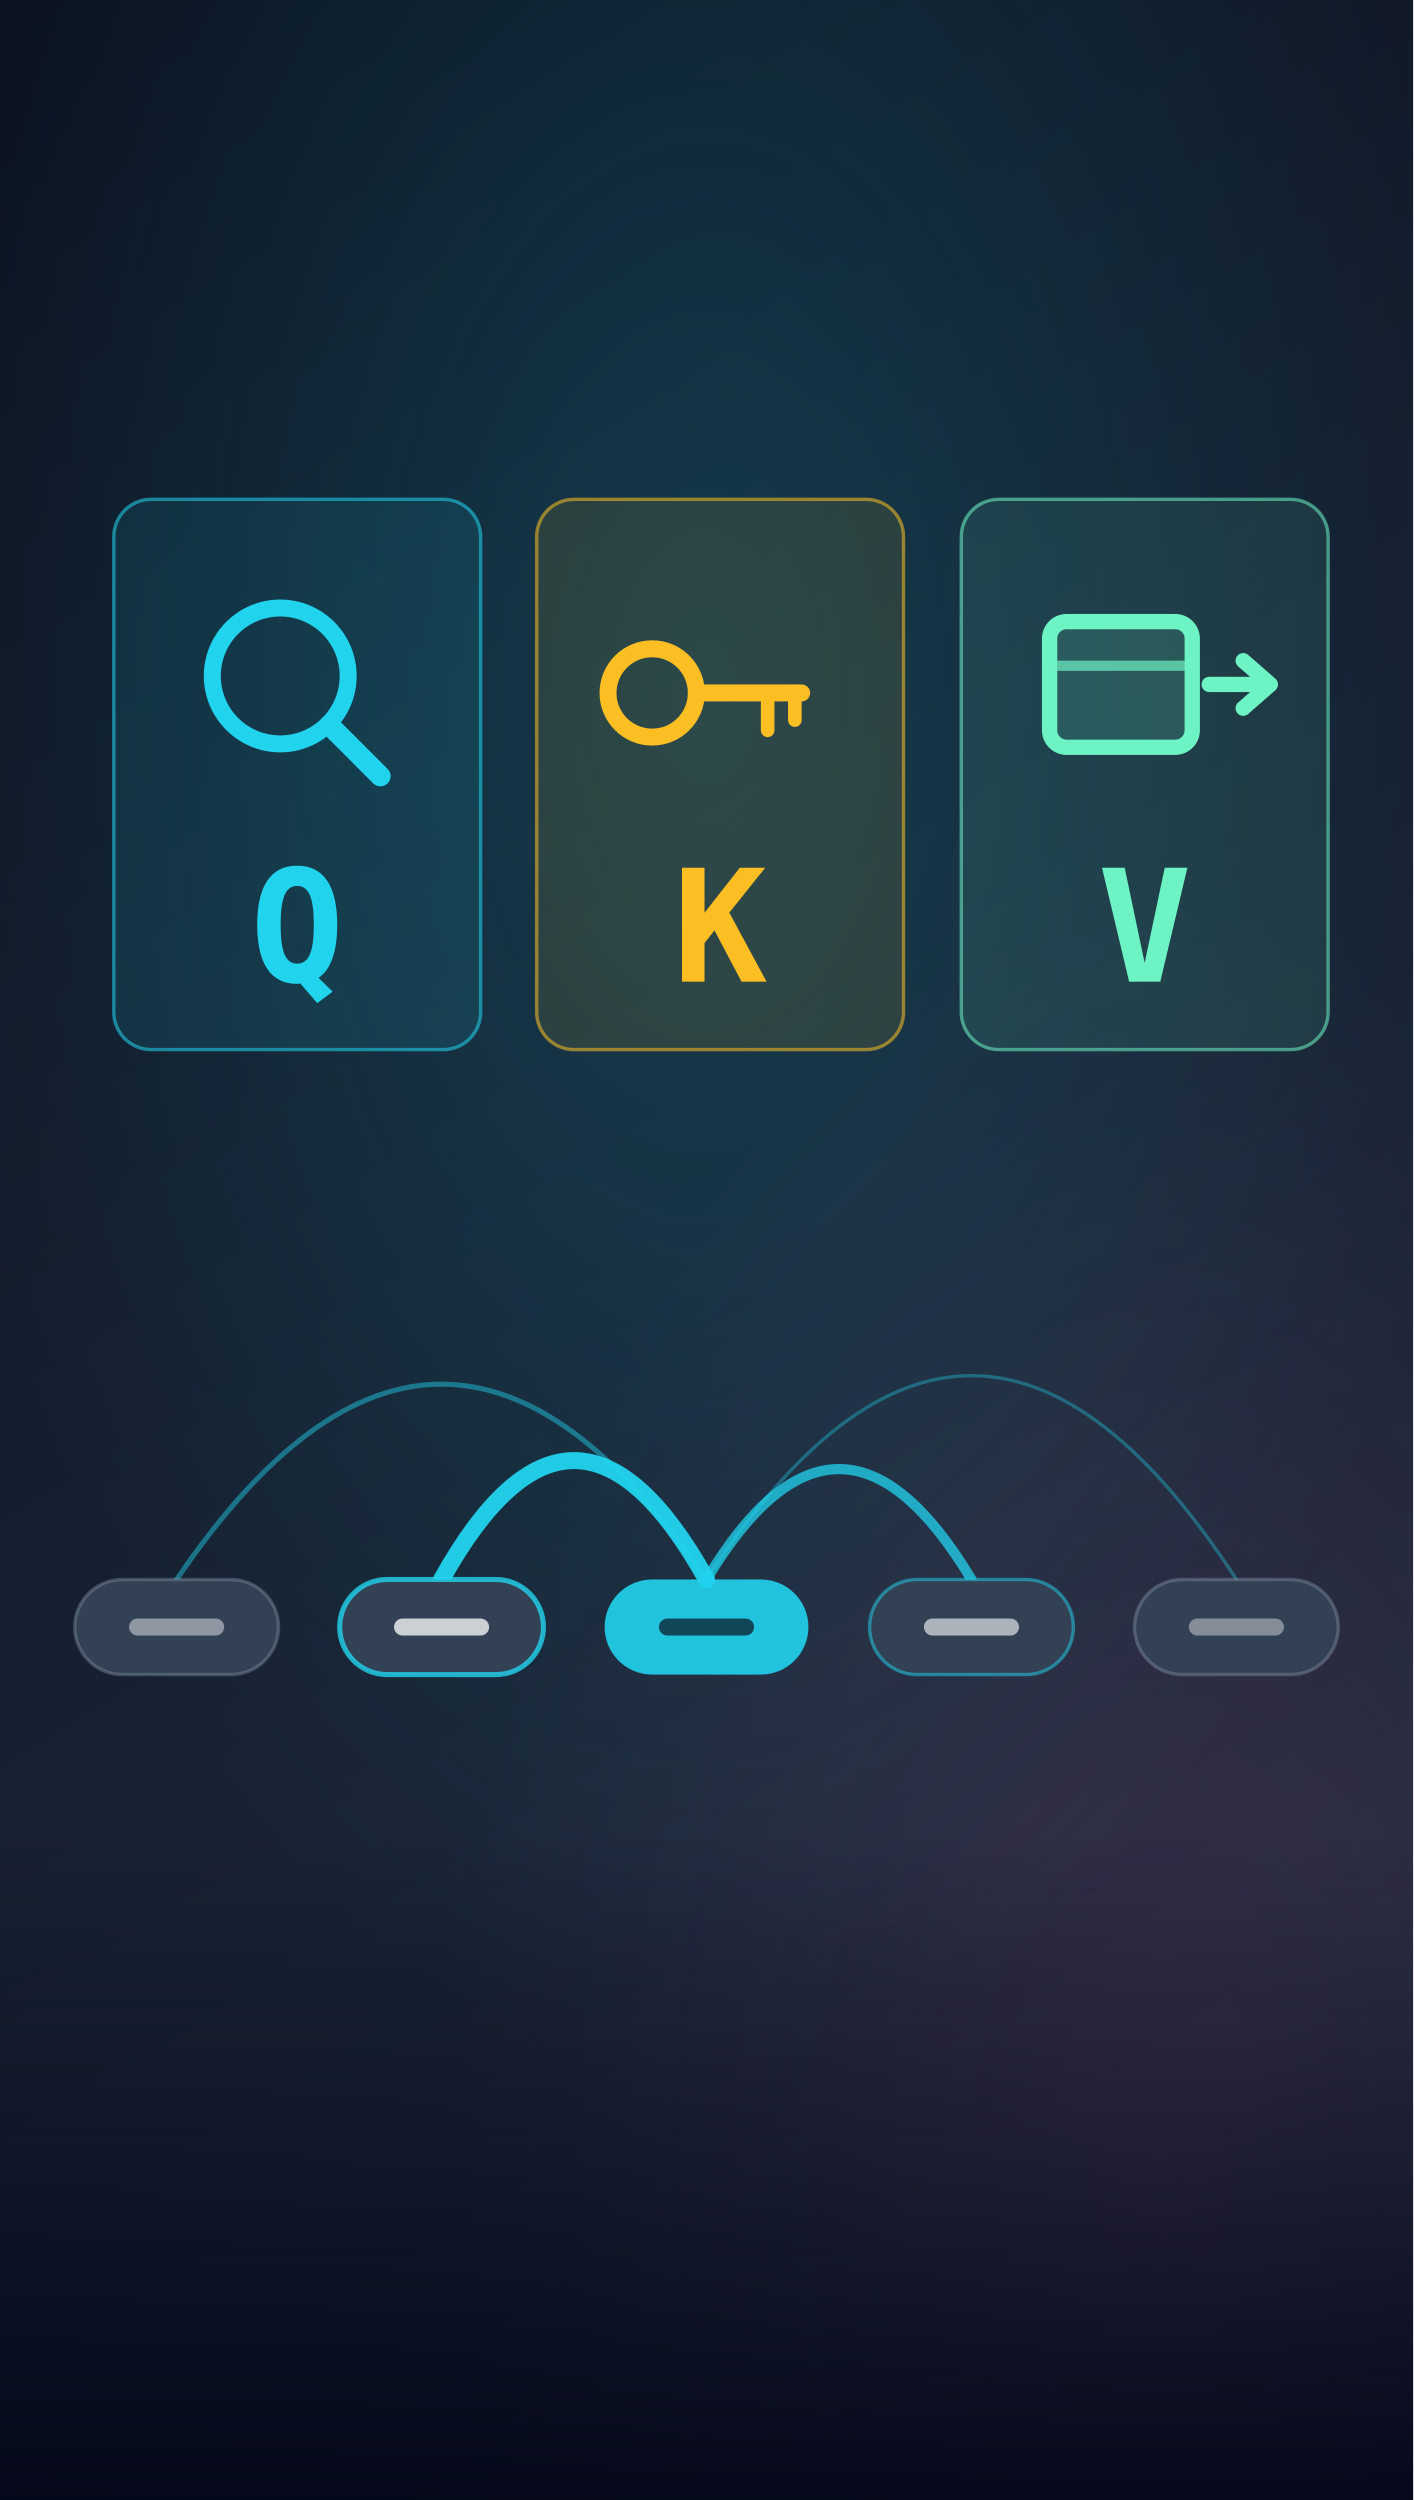
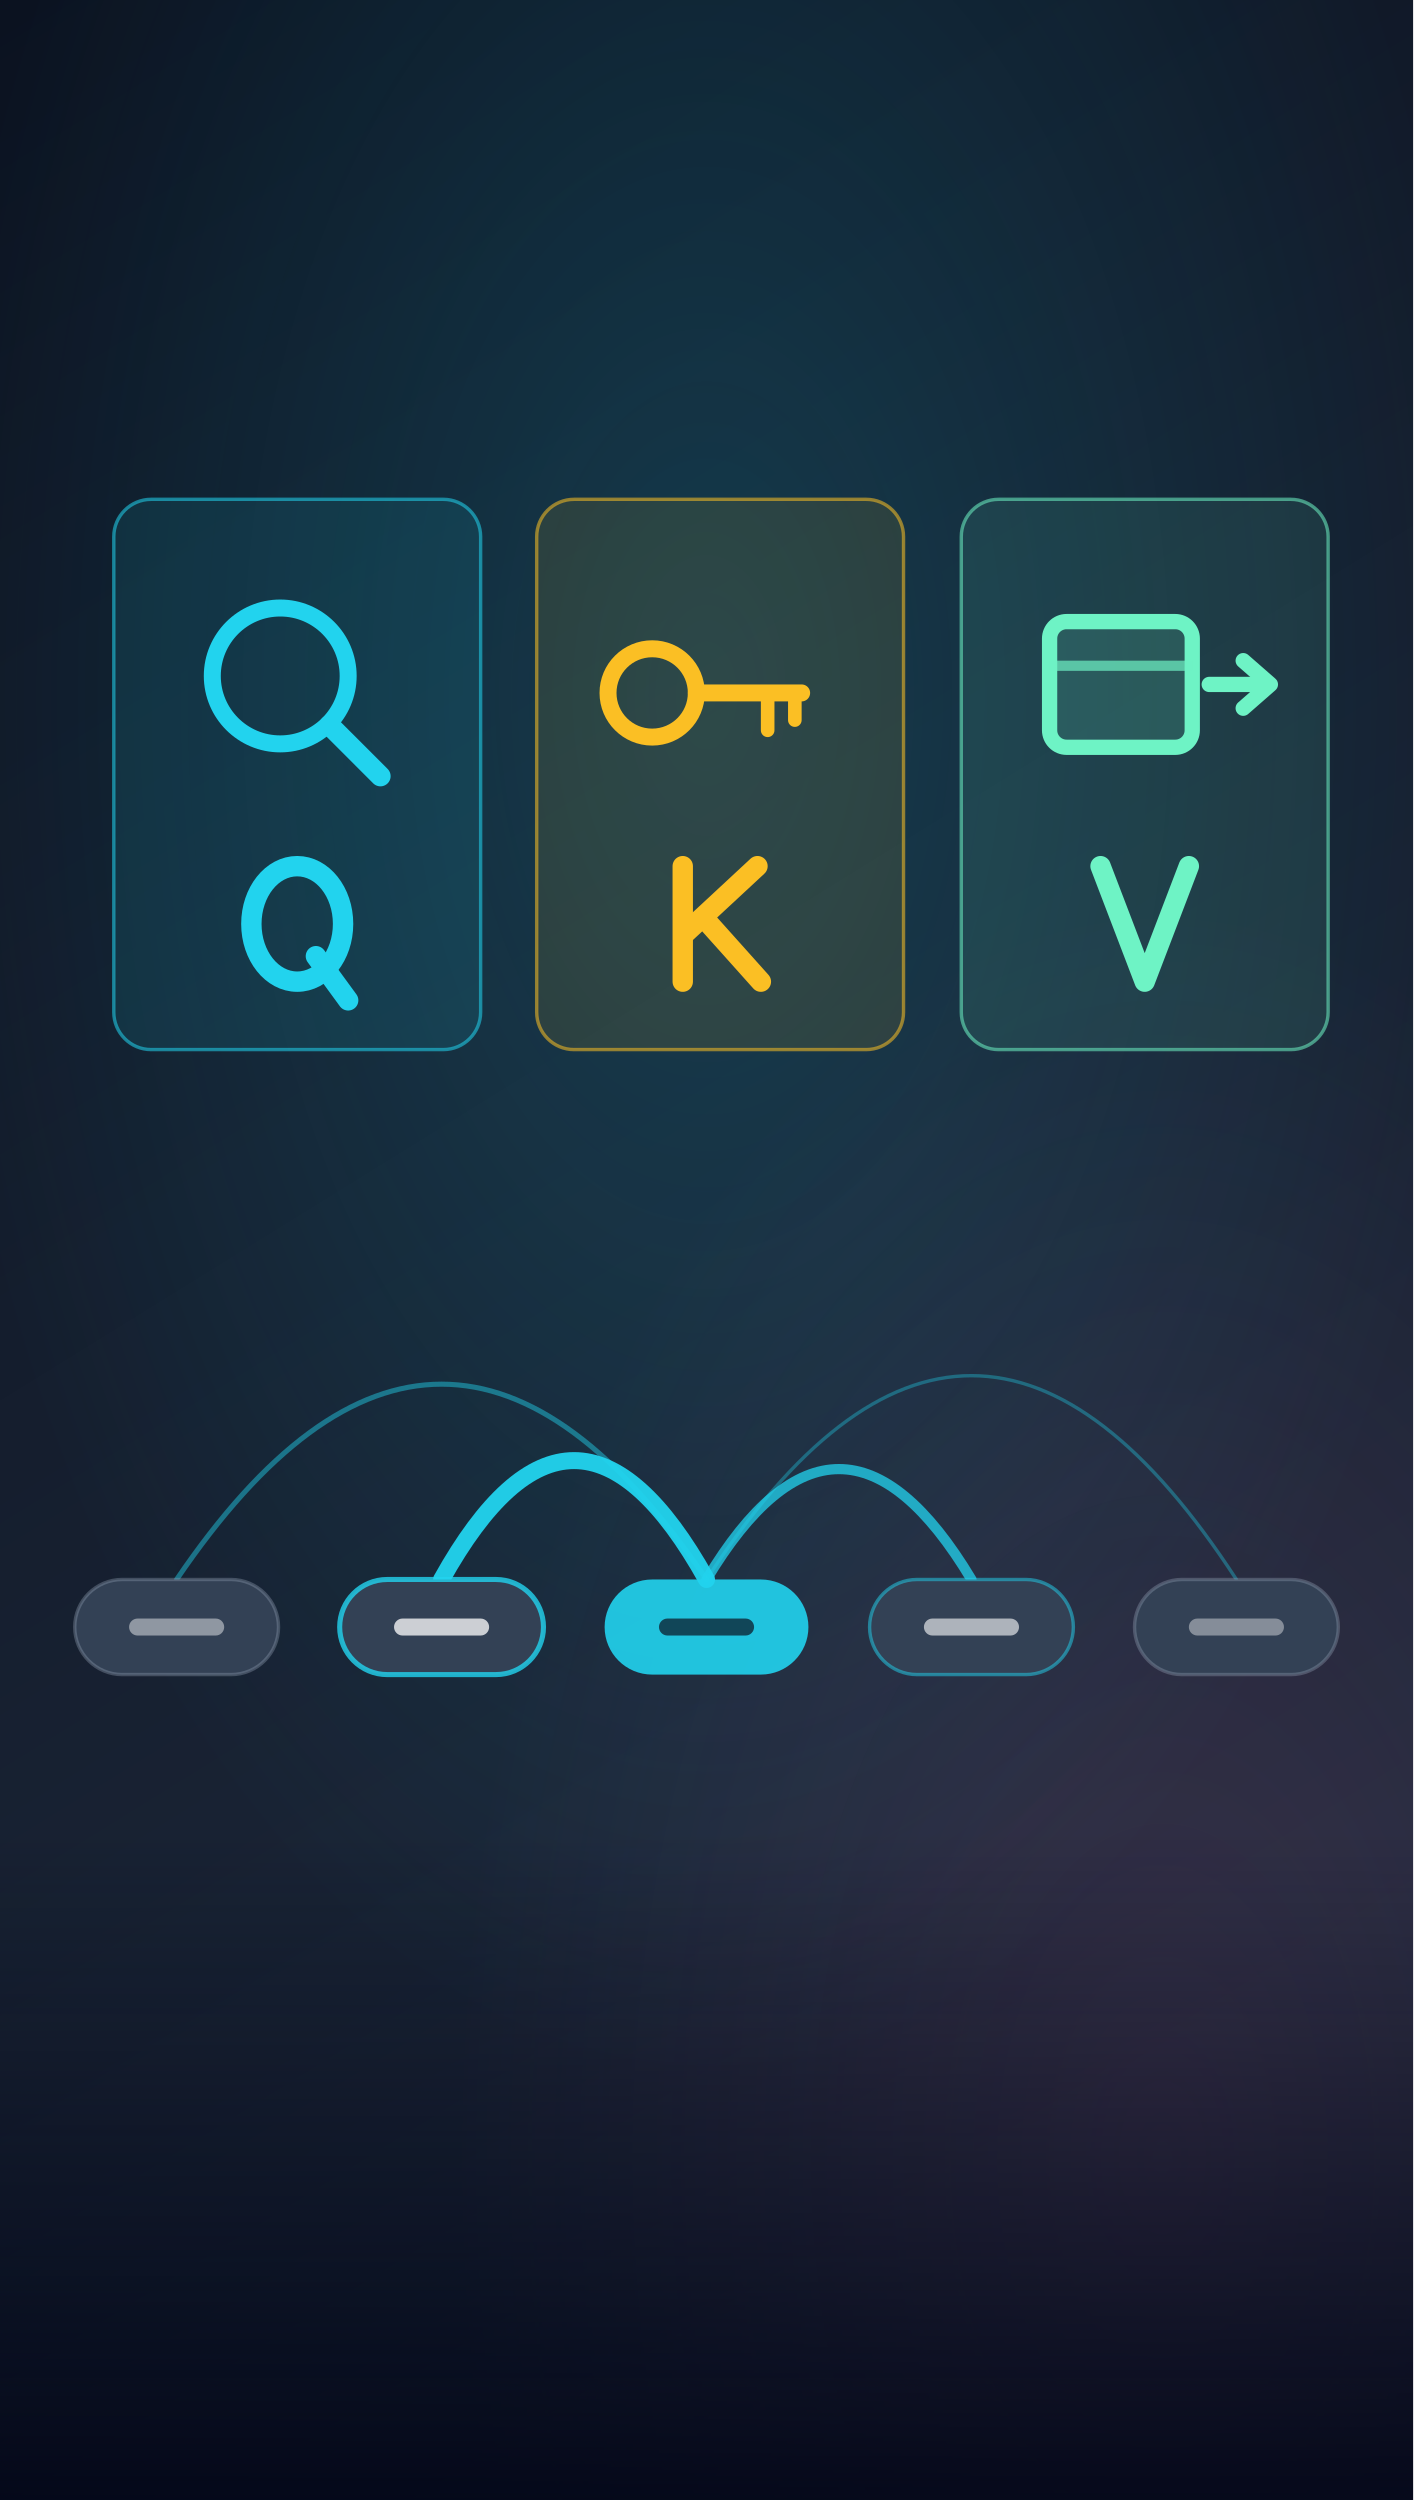
<svg xmlns="http://www.w3.org/2000/svg" width="832" height="1472" viewBox="0 0 832 1472">
  <defs>
    <linearGradient id="bg" x1="0" y1="0" x2="0.35" y2="1">
      <stop offset="0" stop-color="#0b1220" />
      <stop offset="1" stop-color="#1e293b" />
    </linearGradient>
    <radialGradient id="glowTop" cx="0.5" cy="0.28" r="0.55">
      <stop offset="0" stop-color="#22d3ee" stop-opacity="0.18" />
      <stop offset="1" stop-color="#22d3ee" stop-opacity="0" />
    </radialGradient>
    <radialGradient id="glowLow" cx="0.82" cy="0.86" r="0.5">
      <stop offset="0" stop-color="#f472b6" stop-opacity="0.12" />
      <stop offset="1" stop-color="#f472b6" stop-opacity="0" />
    </radialGradient>
    <linearGradient id="fade" x1="0" y1="0" x2="0" y2="1">
      <stop offset="0" stop-color="#020617" stop-opacity="0" />
      <stop offset="1" stop-color="#020617" stop-opacity="0.92" />
    </linearGradient>
  </defs>
  <rect width="832" height="1472" fill="url(#bg)" />
  <rect width="832" height="1472" fill="url(#glowTop)" />
  <rect width="832" height="1472" fill="url(#glowLow)" />
-   <g font-family="ui-monospace, 'SF Mono', Menlo, Consolas, monospace" font-weight="700" font-size="92" text-anchor="middle">
+   <g>
    <rect x="67" y="294" width="216" height="324" rx="22" fill="#22d3ee" fill-opacity="0.1" stroke="#22d3ee" stroke-opacity="0.55" stroke-width="2" />
    <circle cx="165" cy="398" r="40" fill="none" stroke="#22d3ee" stroke-width="10" />
    <line x1="194" y1="427" x2="224" y2="457" stroke="#22d3ee" stroke-width="12" stroke-linecap="round" />
-     <text x="175" y="578" fill="#22d3ee">Q</text>
+     <g fill="none" stroke="#22d3ee" stroke-width="12" stroke-linecap="round">
+       <ellipse cx="175" cy="544" rx="27" ry="34" />
+       <line x1="186" y1="563" x2="205" y2="589" />
+     </g>
    <rect x="316" y="294" width="216" height="324" rx="22" fill="#fbbf24" fill-opacity="0.1" stroke="#fbbf24" stroke-opacity="0.55" stroke-width="2" />
    <circle cx="384" cy="408" r="26" fill="none" stroke="#fbbf24" stroke-width="10" />
    <line x1="410" y1="408" x2="472" y2="408" stroke="#fbbf24" stroke-width="10" stroke-linecap="round" />
    <line x1="452" y1="408" x2="452" y2="430" stroke="#fbbf24" stroke-width="8" stroke-linecap="round" />
    <line x1="468" y1="408" x2="468" y2="424" stroke="#fbbf24" stroke-width="8" stroke-linecap="round" />
-     <text x="424" y="578" fill="#fbbf24">K</text>
+     <g fill="none" stroke="#fbbf24" stroke-width="12" stroke-linecap="round" stroke-linejoin="round">
+       <line x1="402" y1="510" x2="402" y2="578" />
+       <path d="M446 510 L404 549 M414 540 L448 578" />
+     </g>
    <rect x="566" y="294" width="216" height="324" rx="22" fill="#6ef3c5" fill-opacity="0.1" stroke="#6ef3c5" stroke-opacity="0.55" stroke-width="2" />
    <rect x="618" y="366" width="84" height="74" rx="10" fill="#6ef3c5" fill-opacity="0.15" stroke="#6ef3c5" stroke-width="9" />
    <line x1="618" y1="392" x2="702" y2="392" stroke="#6ef3c5" stroke-width="6" stroke-opacity="0.7" />
    <line x1="712" y1="403" x2="742" y2="403" stroke="#6ef3c5" stroke-width="9" stroke-linecap="round" />
    <path d="M732 389 L748 403 L732 417" fill="none" stroke="#6ef3c5" stroke-width="9" stroke-linecap="round" stroke-linejoin="round" />
-     <text x="674" y="578" fill="#6ef3c5">V</text>
+     <path d="M648 510 L674 578 L700 510" fill="none" stroke="#6ef3c5" stroke-width="12" stroke-linecap="round" stroke-linejoin="round" />
  </g>
  <g fill="none" stroke="#22d3ee" stroke-linecap="round">
    <path d="M416 930 Q260 700 104 930" stroke-width="3" stroke-opacity="0.45" />
    <path d="M416 930 Q338 790 260 930" stroke-width="10" stroke-opacity="0.95" />
    <path d="M416 930 Q494 800 572 930" stroke-width="6" stroke-opacity="0.75" />
    <path d="M416 930 Q572 690 728 930" stroke-width="2" stroke-opacity="0.35" />
  </g>
  <g>
    <rect x="44" y="930" width="120" height="56" rx="28" fill="#334155" stroke="#94a3b8" stroke-opacity="0.35" stroke-width="2" />
    <rect x="76" y="953" width="56" height="10" rx="5" fill="#ffffff" fill-opacity="0.45" />
    <rect x="200" y="930" width="120" height="56" rx="28" fill="#334155" stroke="#22d3ee" stroke-opacity="0.8" stroke-width="3" />
    <rect x="232" y="953" width="56" height="10" rx="5" fill="#ffffff" fill-opacity="0.75" />
    <rect x="356" y="930" width="120" height="56" rx="28" fill="#22d3ee" fill-opacity="0.9" />
    <rect x="388" y="953" width="56" height="10" rx="5" fill="#0b1220" fill-opacity="0.7" />
    <rect x="512" y="930" width="120" height="56" rx="28" fill="#334155" stroke="#22d3ee" stroke-opacity="0.5" stroke-width="2" />
    <rect x="544" y="953" width="56" height="10" rx="5" fill="#ffffff" fill-opacity="0.6" />
    <rect x="668" y="930" width="120" height="56" rx="28" fill="#334155" stroke="#94a3b8" stroke-opacity="0.35" stroke-width="2" />
    <rect x="700" y="953" width="56" height="10" rx="5" fill="#ffffff" fill-opacity="0.4" />
  </g>
  <rect y="1080" width="832" height="392" fill="url(#fade)" />
</svg>
